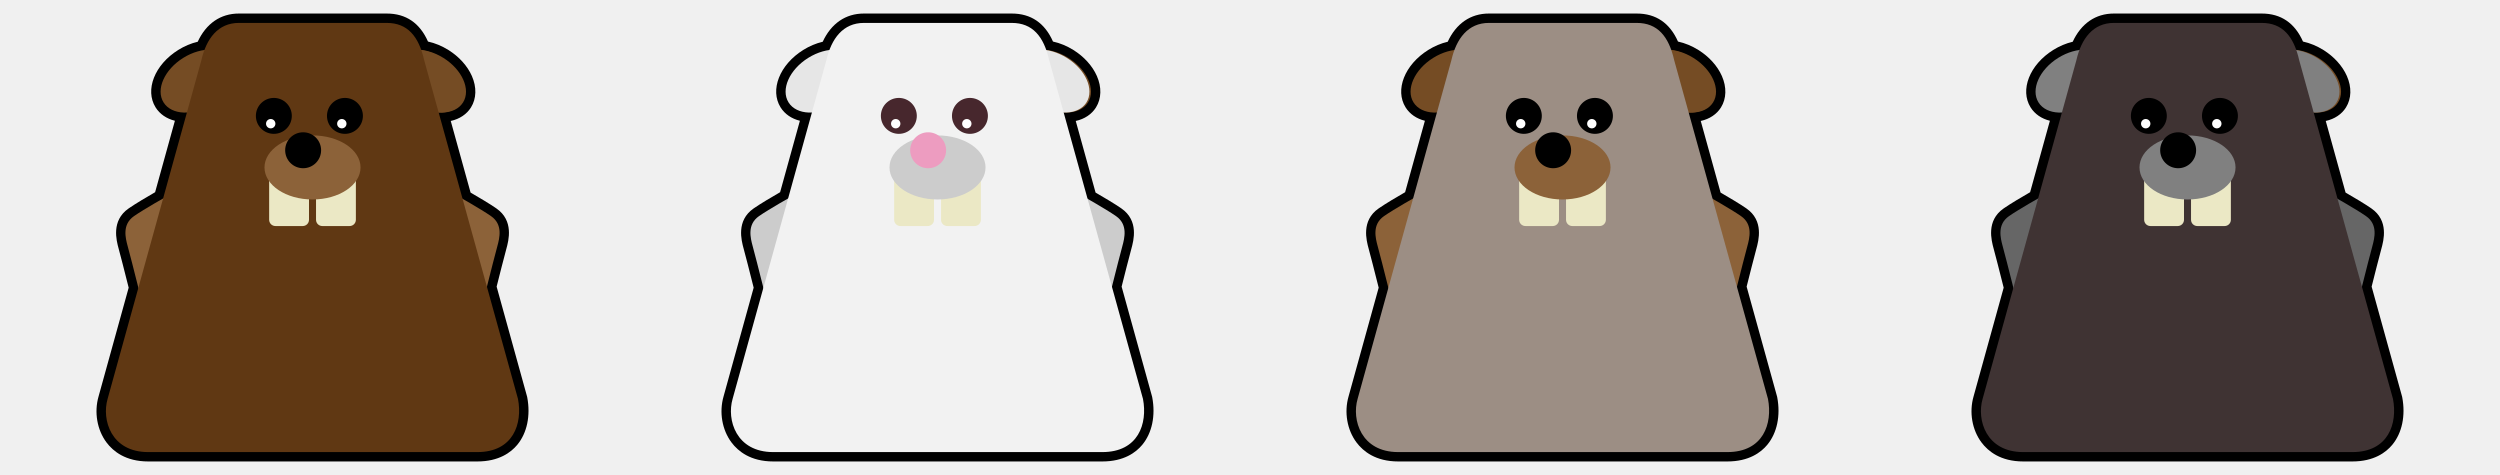
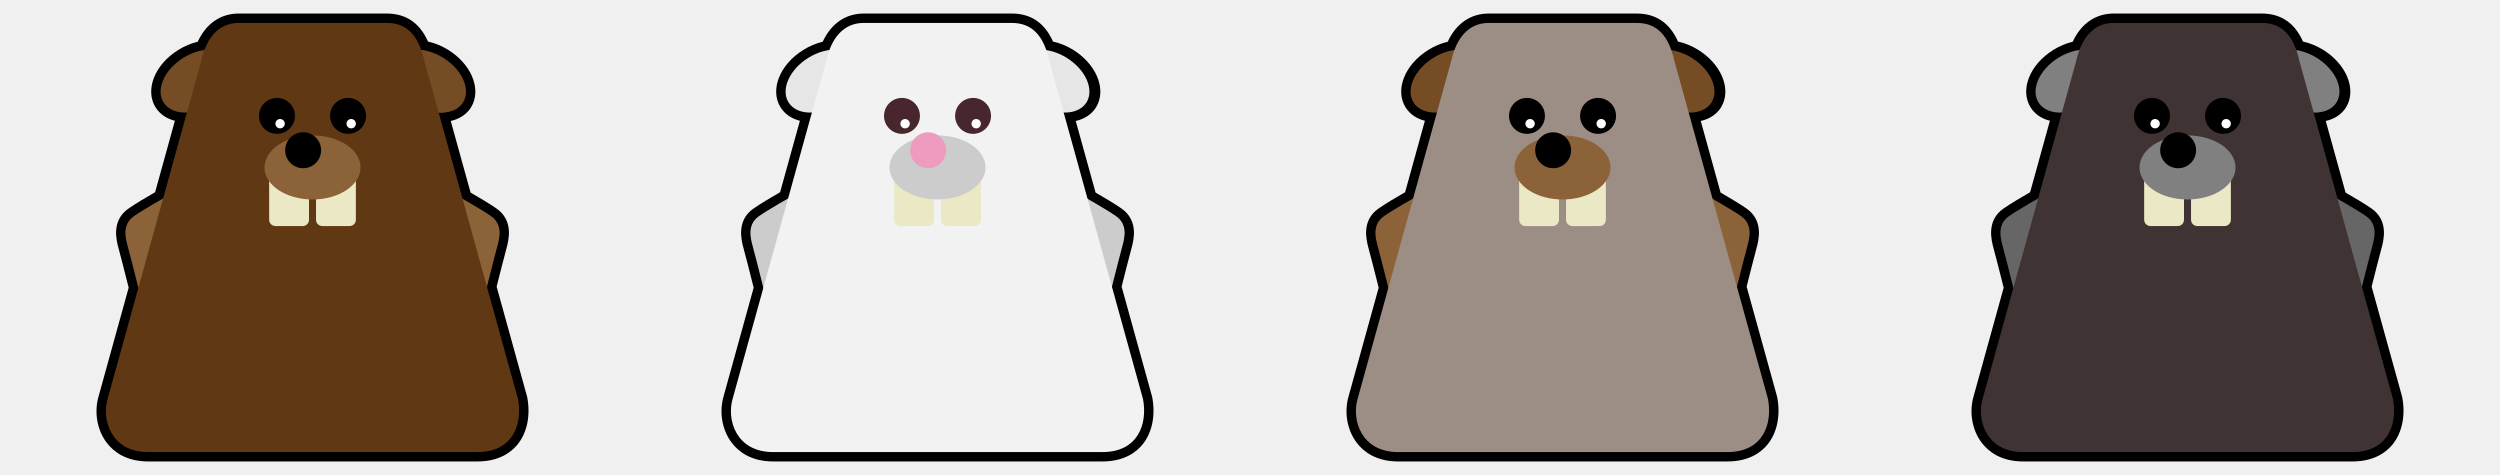
<svg xmlns="http://www.w3.org/2000/svg" version="1.0" x="0px" y="0px" width="800px" height="152px" viewBox="0 0 800 152" enable-background="new 0 0 800 152" xml:space="preserve">
  <g id="Layer_2" display="none">
    <rect x="200" display="inline" fill="#00A27B" width="200" height="152" />
    <rect x="400" display="inline" fill="#FF45B2" width="200" height="152" />
    <rect x="600" display="inline" fill="#E7DB00" width="200" height="152" />
    <rect display="inline" fill="#2E81FF" width="200" height="152" />
  </g>
  <g id="Layer_1">
    <g>
      <path d="M152.76,147.668H47.427c-7.248,0-11.244-3.287-13.316-6.045c-3.045-4.041-4.028-9.709-2.565-14.787l9.629-34.779    c-1.487-5.926-2.561-10.107-3.197-12.434c-0.732-2.695-2.453-9.002,3.181-12.92c2.204-1.535,5.915-3.721,8.478-5.197l6.331-22.863    c-2.671-0.658-4.841-2.141-6.177-4.275c-3.49-5.59-0.309-13.662,7.242-18.377c1.967-1.23,4.095-2.127,6.24-2.633    c2.698-5.836,7.317-9.025,13.154-9.025h47.334c6.134,0,10.565,3.014,13.194,8.961c2.235,0.49,4.46,1.408,6.525,2.697    c3.421,2.137,6.092,5.094,7.521,8.33c1.576,3.572,1.475,7.234-0.281,10.045c-1.382,2.213-3.666,3.723-6.481,4.342l6.346,22.92    c2.5,1.441,6.109,3.572,8.269,5.076c5.634,3.918,3.914,10.225,3.181,12.918c-0.817,3.002-2.231,8.582-3.114,12.102l9.732,35.143    l0.034,0.121l0.023,0.123c1.113,5.889-0.045,11.439-3.183,15.225C163.512,144.766,159.659,147.668,152.76,147.668L152.76,147.668z    " />
      <g>
        <path fill="#8C6239" d="M53.372,62.832c0,0-7.16,4.01-10.5,6.332c-3.834,2.668-2.744,6.939-2,9.668c1.5,5.5,5,19.666,5,19.666     L53.372,62.832z" />
        <path fill="#8C6239" d="M146.638,62.832c0,0,7.16,4.01,10.5,6.332c3.833,2.668,2.744,6.939,2,9.668c-1.5,5.5-5,19.666-5,19.666     L146.638,62.832z" />
      </g>
      <ellipse transform="matrix(0.5297 -0.8482 0.8482 0.5297 42.5389 128.6267)" fill="#754C24" cx="137.255" cy="25.955" rx="8.75" ry="12.875" />
      <g>
        <ellipse transform="matrix(0.5297 -0.8482 0.8482 0.5297 42.2987 128.1977)" fill="#754C24" cx="136.754" cy="25.955" rx="8.75" ry="12.875" />
        <ellipse transform="matrix(-0.5297 -0.8482 0.8482 -0.5297 74.747 93.3547)" fill="#754C24" cx="63.254" cy="25.955" rx="8.75" ry="12.875" />
      </g>
      <path fill="#603813" d="M165.759,127.666c1.5,7.916-1.5,17-13,17H47.426c-11.917,0-14.917-10.334-13-17l30-108.332    c1.583-7.002,5.373-12,12-12h47.333c6.628,0,10.25,4.248,12,12L165.759,127.666z" />
-       <circle cx="87.63" cy="37.082" r="5.75" />
      <g>
        <path fill="#EBE8C5" d="M98.88,70.332c0,1.104-0.896,2-2,2h-8.75c-1.104,0-2-0.896-2-2v-19.25c0-1.105,0.896-2,2-2h8.75     c1.104,0,2,0.895,2,2V70.332z" />
        <path fill="#EBE8C5" d="M113.88,70.332c0,1.104-0.896,2-2,2h-8.75c-1.104,0-2-0.896-2-2v-19.25c0-1.105,0.896-2,2-2h8.75     c1.104,0,2,0.895,2,2V70.332z" />
      </g>
      <ellipse fill="#8C6239" cx="100.004" cy="53.582" rx="15.366" ry="10.25" />
      <circle cx="97.005" cy="48.082" r="5.75" />
-       <circle cx="110.38" cy="37.082" r="5.75" />
-       <circle fill="#FFFFFF" cx="86.63" cy="39.582" r="1.5" />
-       <circle fill="#FFFFFF" cx="109.38" cy="39.582" r="1.5" />
+       <g>
+         <circle cx="111.38" cy="37.082" r="5.75" />
+         <circle cx="88.63" cy="37.082" r="5.75" />
+         <circle fill="#FFFFFF" cx="112.38" cy="39.582" r="1.5" />
+         <circle fill="#FFFFFF" cx="89.63" cy="39.582" r="1.5" />
+       </g>
    </g>
    <g>
      <path d="M352.76,147.668H247.427c-7.248,0-11.244-3.287-13.317-6.045c-3.045-4.041-4.028-9.709-2.565-14.787l9.629-34.779    c-1.487-5.926-2.561-10.107-3.197-12.434c-0.733-2.695-2.453-9.002,3.181-12.92c2.204-1.535,5.915-3.721,8.478-5.197l6.331-22.863    c-2.671-0.658-4.841-2.141-6.177-4.275c-3.491-5.59-0.309-13.662,7.242-18.377c1.967-1.23,4.095-2.127,6.24-2.633    c2.698-5.836,7.318-9.025,13.154-9.025h47.334c6.134,0,10.565,3.014,13.194,8.961c2.235,0.49,4.46,1.408,6.525,2.697    c3.421,2.137,6.092,5.094,7.521,8.33c1.576,3.572,1.475,7.234-0.281,10.045c-1.382,2.213-3.666,3.723-6.481,4.342l6.346,22.92    c2.5,1.441,6.109,3.572,8.269,5.076c5.634,3.918,3.914,10.225,3.181,12.918c-0.818,3.002-2.231,8.582-3.115,12.102l9.733,35.143    l0.034,0.121l0.023,0.123c1.113,5.889-0.044,11.439-3.183,15.225C363.512,144.766,359.66,147.668,352.76,147.668L352.76,147.668z" />
      <g>
        <path fill="#CCCCCC" d="M253.372,62.832c0,0-7.16,4.01-10.5,6.332c-3.833,2.668-2.744,6.939-2,9.668c1.5,5.5,5,19.666,5,19.666     L253.372,62.832z" />
        <path fill="#CCCCCC" d="M346.638,62.832c0,0,7.16,4.01,10.5,6.332c3.833,2.668,2.744,6.939,2,9.668c-1.5,5.5-5,19.666-5,19.666     L346.638,62.832z" />
      </g>
-       <ellipse transform="matrix(0.5297 -0.8482 0.8482 0.5297 136.597 298.2619)" fill="#754C24" cx="337.255" cy="25.955" rx="8.75" ry="12.875" />
      <g>
        <ellipse transform="matrix(0.5297 -0.8482 0.8482 0.5297 136.3616 297.8374)" fill="#E6E6E6" cx="336.755" cy="25.955" rx="8.75" ry="12.875" />
        <ellipse transform="matrix(-0.5297 -0.8482 0.8482 -0.5297 380.6854 262.9924)" fill="#E6E6E6" cx="263.255" cy="25.955" rx="8.75" ry="12.875" />
      </g>
      <path fill="#F2F2F2" d="M365.759,127.666c1.5,7.916-1.5,17-13,17H247.426c-11.917,0-14.917-10.334-13-17l30-108.332    c1.583-7.002,5.373-12,12-12h47.333c6.627,0,10.25,4.248,12,12L365.759,127.666z" />
-       <circle fill="#47272D" cx="287.63" cy="37.082" r="5.75" />
      <g>
        <path fill="#EBE8C5" d="M298.88,70.332c0,1.104-0.896,2-2,2h-8.75c-1.104,0-2-0.896-2-2v-19.25c0-1.105,0.896-2,2-2h8.75     c1.104,0,2,0.895,2,2V70.332z" />
        <path fill="#EBE8C5" d="M313.88,70.332c0,1.104-0.896,2-2,2h-8.75c-1.104,0-2-0.896-2-2v-19.25c0-1.105,0.896-2,2-2h8.75     c1.104,0,2,0.895,2,2V70.332z" />
      </g>
      <ellipse fill="#CCCCCC" cx="300.005" cy="53.582" rx="15.366" ry="10.25" />
      <circle fill="#ED9CC0" cx="297.005" cy="48.082" r="5.75" />
-       <circle fill="#47272D" cx="310.38" cy="37.082" r="5.75" />
-       <circle fill="#FFFFFF" cx="286.63" cy="39.582" r="1.5" />
-       <circle fill="#FFFFFF" cx="309.38" cy="39.582" r="1.5" />
+       <g>
+         <circle fill="#47272D" cx="311.38" cy="37.082" r="5.75" />
+         <circle fill="#47272D" cx="288.63" cy="37.082" r="5.75" />
+         <circle fill="#FFFFFF" cx="312.38" cy="39.582" r="1.5" />
+         <circle fill="#FFFFFF" cx="289.63" cy="39.582" r="1.5" />
+       </g>
    </g>
    <g>
      <path d="M552.761,147.668H447.427c-7.248,0-11.244-3.287-13.316-6.045c-3.045-4.041-4.028-9.709-2.565-14.787l9.63-34.779    c-1.488-5.926-2.562-10.107-3.197-12.434c-0.733-2.695-2.453-9.002,3.18-12.92c2.204-1.535,5.915-3.721,8.479-5.197l6.33-22.863    c-2.67-0.658-4.841-2.141-6.176-4.275c-3.491-5.59-0.309-13.662,7.241-18.377c1.968-1.23,4.095-2.127,6.24-2.633    c2.698-5.836,7.317-9.025,13.154-9.025h47.334c6.134,0,10.565,3.014,13.194,8.961c2.235,0.49,4.461,1.408,6.525,2.697    c3.421,2.137,6.092,5.094,7.521,8.33c1.576,3.572,1.476,7.234-0.281,10.045c-1.382,2.213-3.666,3.723-6.481,4.342l6.346,22.92    c2.5,1.441,6.109,3.572,8.27,5.076c5.633,3.918,3.913,10.225,3.18,12.918c-0.817,3.002-2.23,8.582-3.114,12.102l9.733,35.143    l0.033,0.121l0.023,0.123c1.113,5.889-0.045,11.439-3.183,15.225C563.512,144.766,559.659,147.668,552.761,147.668    L552.761,147.668z" />
      <g>
        <path fill="#8C6239" d="M453.372,62.832c0,0-7.16,4.01-10.5,6.332c-3.834,2.668-2.744,6.939-2,9.668c1.5,5.5,5,19.666,5,19.666     L453.372,62.832z" />
        <path fill="#8C6239" d="M546.638,62.832c0,0,7.16,4.01,10.5,6.332c3.834,2.668,2.744,6.939,2,9.668c-1.5,5.5-5,19.666-5,19.666     L546.638,62.832z" />
      </g>
-       <ellipse transform="matrix(0.5297 -0.8482 0.8482 0.5297 230.6678 467.9062)" fill="#754C24" cx="537.255" cy="25.955" rx="8.75" ry="12.875" />
      <g>
        <ellipse transform="matrix(0.5297 -0.8482 0.8482 0.5297 230.4326 467.4821)" fill="#754C24" cx="536.755" cy="25.955" rx="8.75" ry="12.875" />
        <ellipse transform="matrix(-0.5297 -0.8482 0.8482 -0.5297 686.6157 432.6352)" fill="#754C24" cx="463.255" cy="25.955" rx="8.75" ry="12.875" />
      </g>
      <path fill="#9C8E84" d="M565.759,127.666c1.5,7.916-1.5,17-13,17H447.427c-11.918,0-14.918-10.334-13-17l30-108.332    c1.582-7.002,5.372-12,12-12h47.332c6.628,0,10.25,4.248,12,12L565.759,127.666z" />
-       <circle cx="487.63" cy="37.082" r="5.75" />
      <g>
        <path fill="#EBE8C5" d="M498.88,70.332c0,1.104-0.896,2-2,2h-8.75c-1.104,0-2-0.896-2-2v-19.25c0-1.105,0.896-2,2-2h8.75     c1.104,0,2,0.895,2,2V70.332z" />
        <path fill="#EBE8C5" d="M513.88,70.332c0,1.104-0.896,2-2,2h-8.75c-1.104,0-2-0.896-2-2v-19.25c0-1.105,0.896-2,2-2h8.75     c1.104,0,2,0.895,2,2V70.332z" />
      </g>
      <ellipse fill="#8C6239" cx="500.005" cy="53.582" rx="15.365" ry="10.25" />
      <circle cx="497.005" cy="48.082" r="5.75" />
-       <circle cx="510.38" cy="37.082" r="5.75" />
-       <circle fill="#FFFFFF" cx="486.63" cy="39.582" r="1.5" />
-       <circle fill="#FFFFFF" cx="509.38" cy="39.582" r="1.5" />
+       <g>
+         <circle cx="511.38" cy="37.082" r="5.75" />
+         <circle cx="488.63" cy="37.082" r="5.75" />
+         <circle fill="#FFFFFF" cx="512.38" cy="39.582" r="1.5" />
+         <circle fill="#FFFFFF" cx="489.63" cy="39.582" r="1.5" />
+       </g>
    </g>
    <g>
      <path d="M752.761,147.668H647.427c-7.248,0-11.244-3.287-13.316-6.045c-3.045-4.041-4.027-9.709-2.565-14.787l9.63-34.779    c-1.488-5.926-2.562-10.107-3.197-12.434c-0.733-2.695-2.453-9.002,3.18-12.92c2.204-1.535,5.915-3.721,8.479-5.197l6.33-22.863    c-2.67-0.658-4.841-2.141-6.176-4.275c-3.491-5.59-0.309-13.662,7.241-18.377c1.968-1.23,4.095-2.127,6.24-2.633    c2.698-5.836,7.317-9.025,13.154-9.025h47.334c6.134,0,10.565,3.014,13.194,8.961c2.235,0.49,4.461,1.408,6.525,2.697    c3.421,2.137,6.092,5.094,7.521,8.33c1.576,3.572,1.476,7.234-0.281,10.045c-1.382,2.213-3.666,3.723-6.481,4.342l6.346,22.92    c2.5,1.441,6.109,3.572,8.27,5.076c5.633,3.918,3.913,10.225,3.18,12.918c-0.817,3.002-2.23,8.582-3.114,12.102l9.733,35.143    l0.033,0.121l0.023,0.123c1.113,5.889-0.045,11.439-3.183,15.225C763.512,144.766,759.659,147.668,752.761,147.668    L752.761,147.668z" />
      <g>
        <path fill="#666666" d="M653.372,62.832c0,0-7.16,4.01-10.5,6.332c-3.834,2.668-2.744,6.939-2,9.668c1.5,5.5,5,19.666,5,19.666     L653.372,62.832z" />
        <path fill="#666666" d="M746.638,62.832c0,0,7.16,4.01,10.5,6.332c3.834,2.668,2.744,6.939,2,9.668c-1.5,5.5-5,19.666-5,19.666     L746.638,62.832z" />
      </g>
-       <ellipse transform="matrix(0.5297 -0.8482 0.8482 0.5297 324.7322 637.546)" fill="#754C24" cx="737.255" cy="25.955" rx="8.75" ry="12.875" />
      <g>
        <ellipse transform="matrix(0.5297 -0.8482 0.8482 0.5297 324.497 637.1219)" fill="#808080" cx="736.755" cy="25.955" rx="8.75" ry="12.875" />
        <ellipse transform="matrix(-0.5297 -0.8482 0.8482 -0.5297 992.5513 602.2749)" fill="#808080" cx="663.255" cy="25.955" rx="8.75" ry="12.875" />
      </g>
      <path fill="#3F3333" d="M765.759,127.666c1.5,7.916-1.5,17-13,17H647.427c-11.918,0-14.918-10.334-13-17l30-108.332    c1.582-7.002,5.372-12,12-12h47.332c6.628,0,10.25,4.248,12,12L765.759,127.666z" />
-       <circle cx="687.63" cy="37.082" r="5.75" />
      <g>
        <path fill="#EBE8C5" d="M698.88,70.332c0,1.104-0.896,2-2,2h-8.75c-1.104,0-2-0.896-2-2v-19.25c0-1.105,0.896-2,2-2h8.75     c1.104,0,2,0.895,2,2V70.332z" />
        <path fill="#EBE8C5" d="M713.88,70.332c0,1.104-0.896,2-2,2h-8.75c-1.104,0-2-0.896-2-2v-19.25c0-1.105,0.896-2,2-2h8.75     c1.104,0,2,0.895,2,2V70.332z" />
      </g>
      <ellipse fill="#808080" cx="700.005" cy="53.582" rx="15.365" ry="10.25" />
      <circle cx="697.005" cy="48.082" r="5.75" />
-       <circle cx="710.38" cy="37.082" r="5.75" />
-       <circle fill="#FFFFFF" cx="686.63" cy="39.582" r="1.5" />
-       <circle fill="#FFFFFF" cx="709.38" cy="39.582" r="1.5" />
+       <g>
+         <circle cx="711.38" cy="37.082" r="5.75" />
+         <circle cx="688.63" cy="37.082" r="5.75" />
+         <circle fill="#FFFFFF" cx="712.38" cy="39.582" r="1.5" />
+         <circle fill="#FFFFFF" cx="689.63" cy="39.582" r="1.5" />
+       </g>
    </g>
    <g>
	</g>
    <g>
	</g>
    <g>
	</g>
    <g>
	</g>
    <g>
	</g>
    <g>
	</g>
    <g>
	</g>
    <g>
	</g>
    <g>
	</g>
    <g>
	</g>
    <g>
	</g>
    <g>
	</g>
    <g>
	</g>
    <g>
	</g>
    <g>
	</g>
  </g>
</svg>
